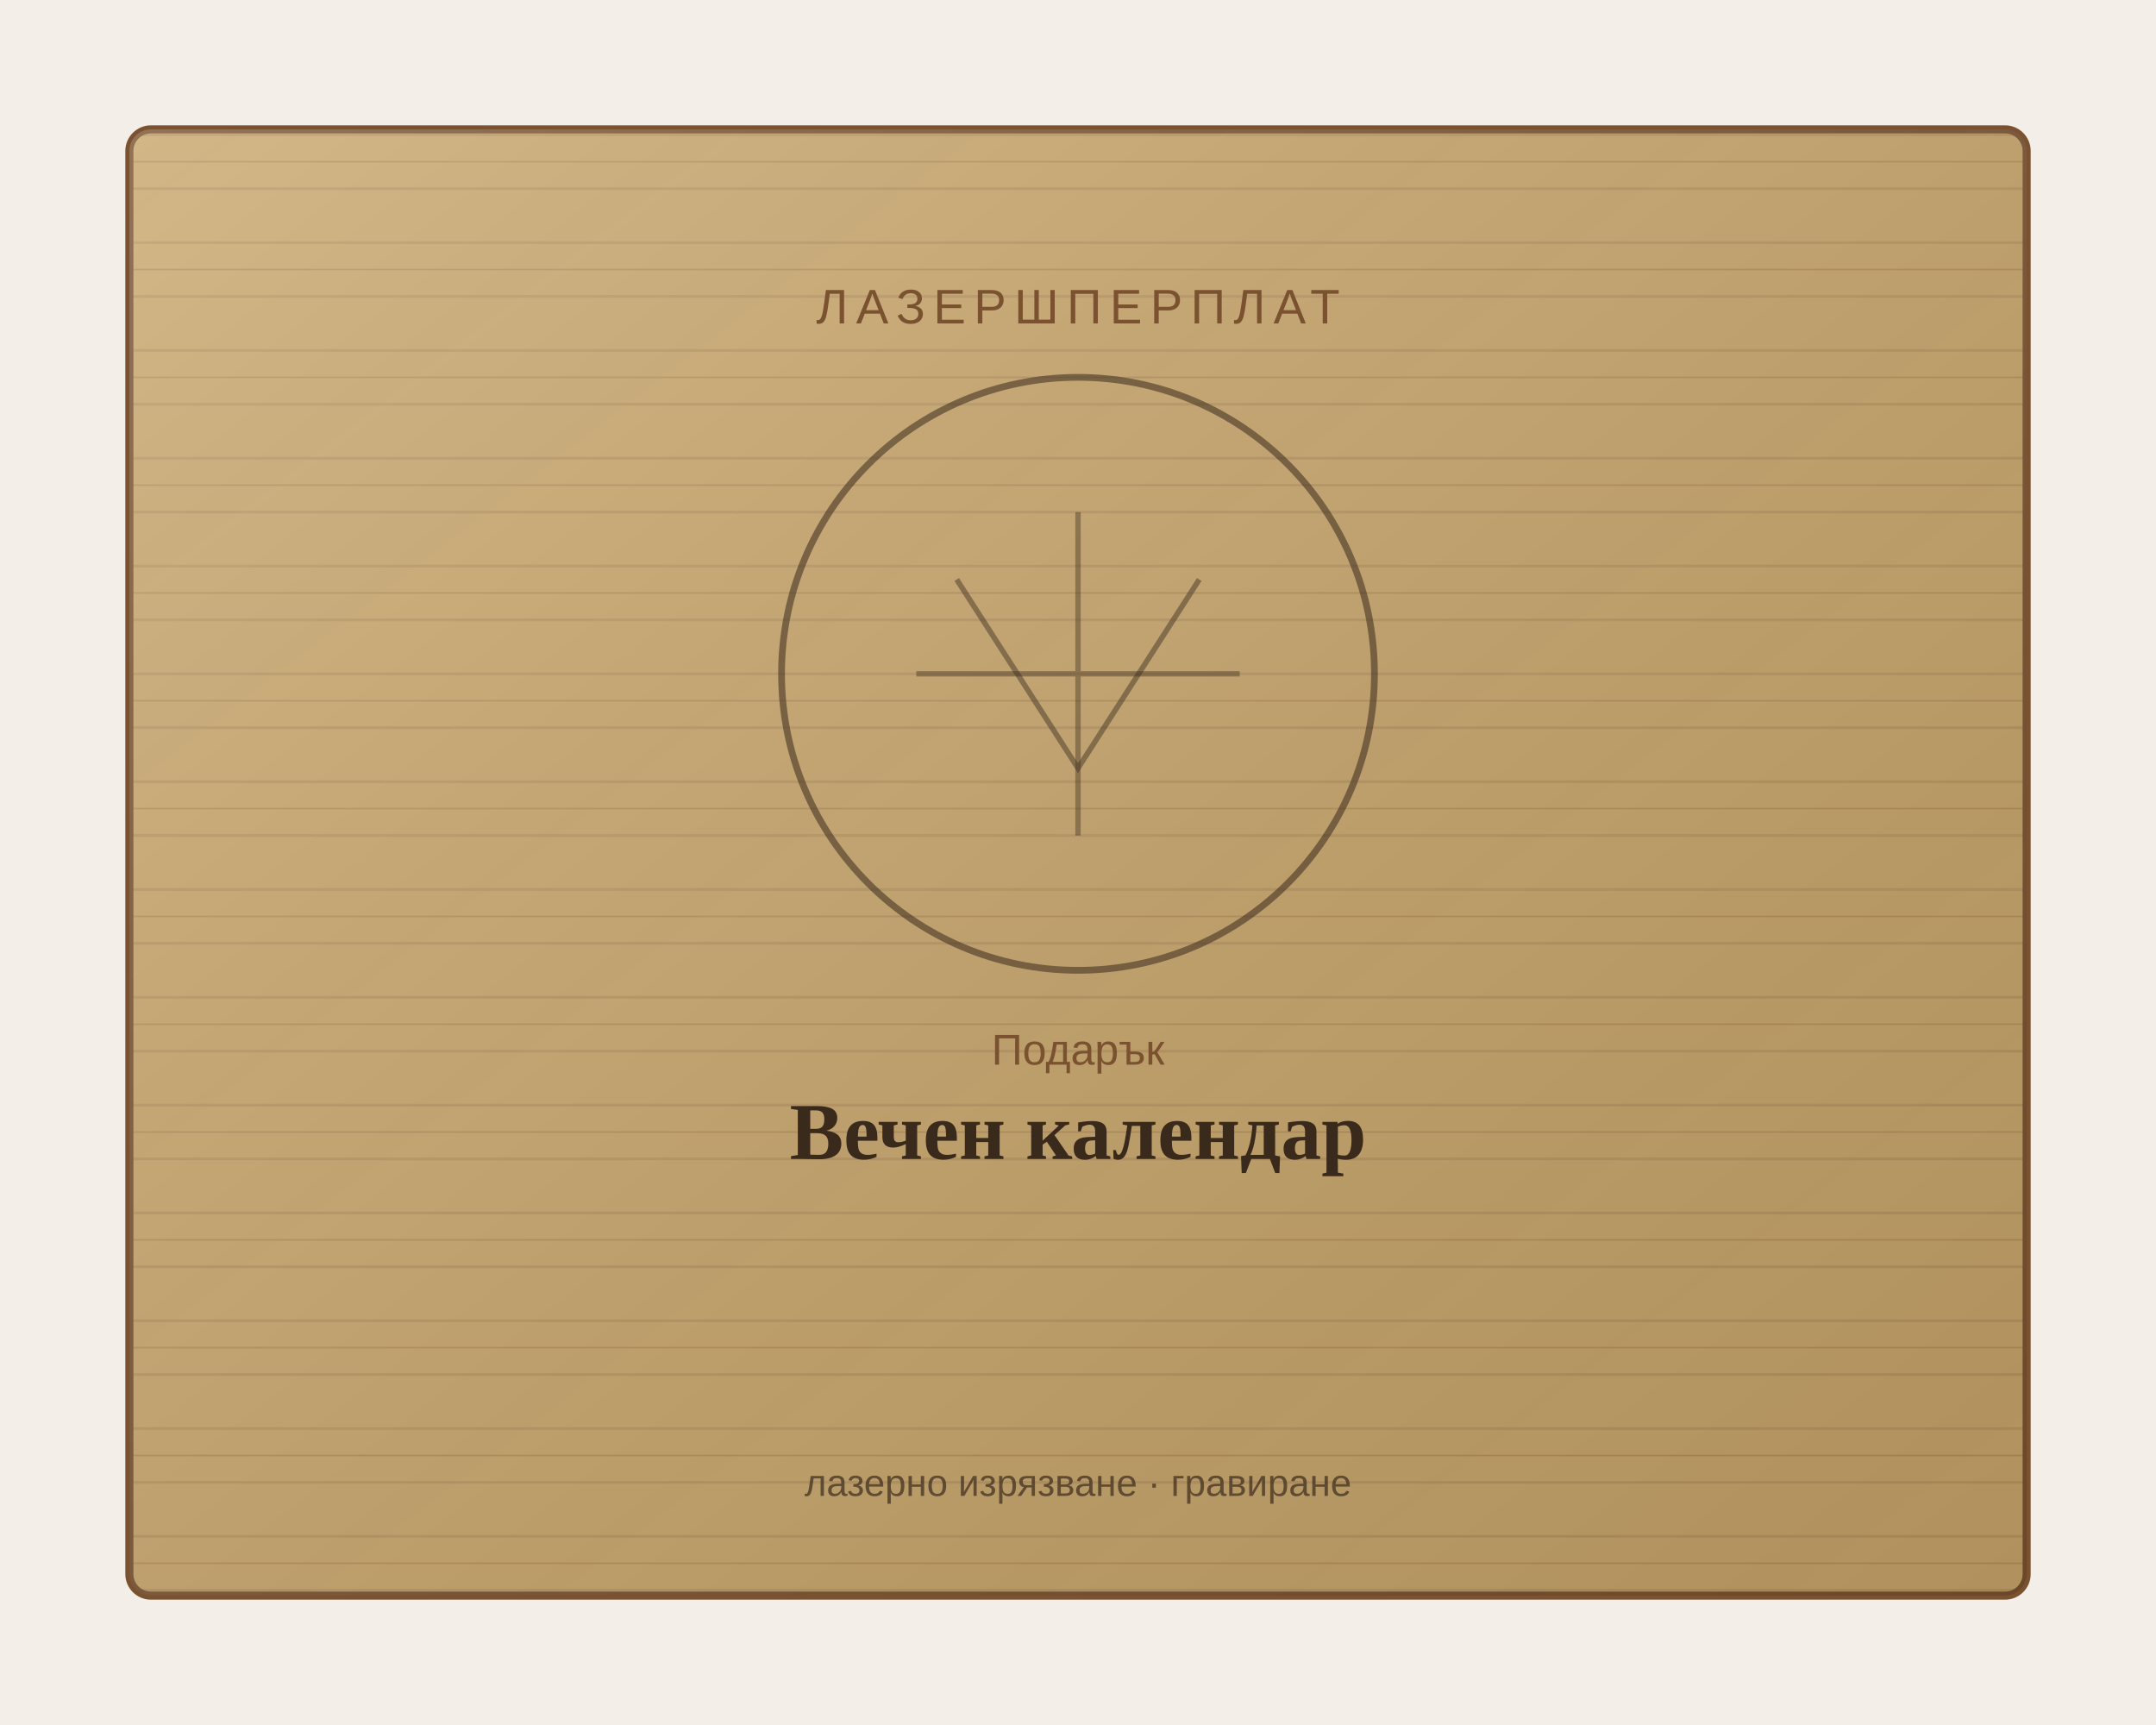
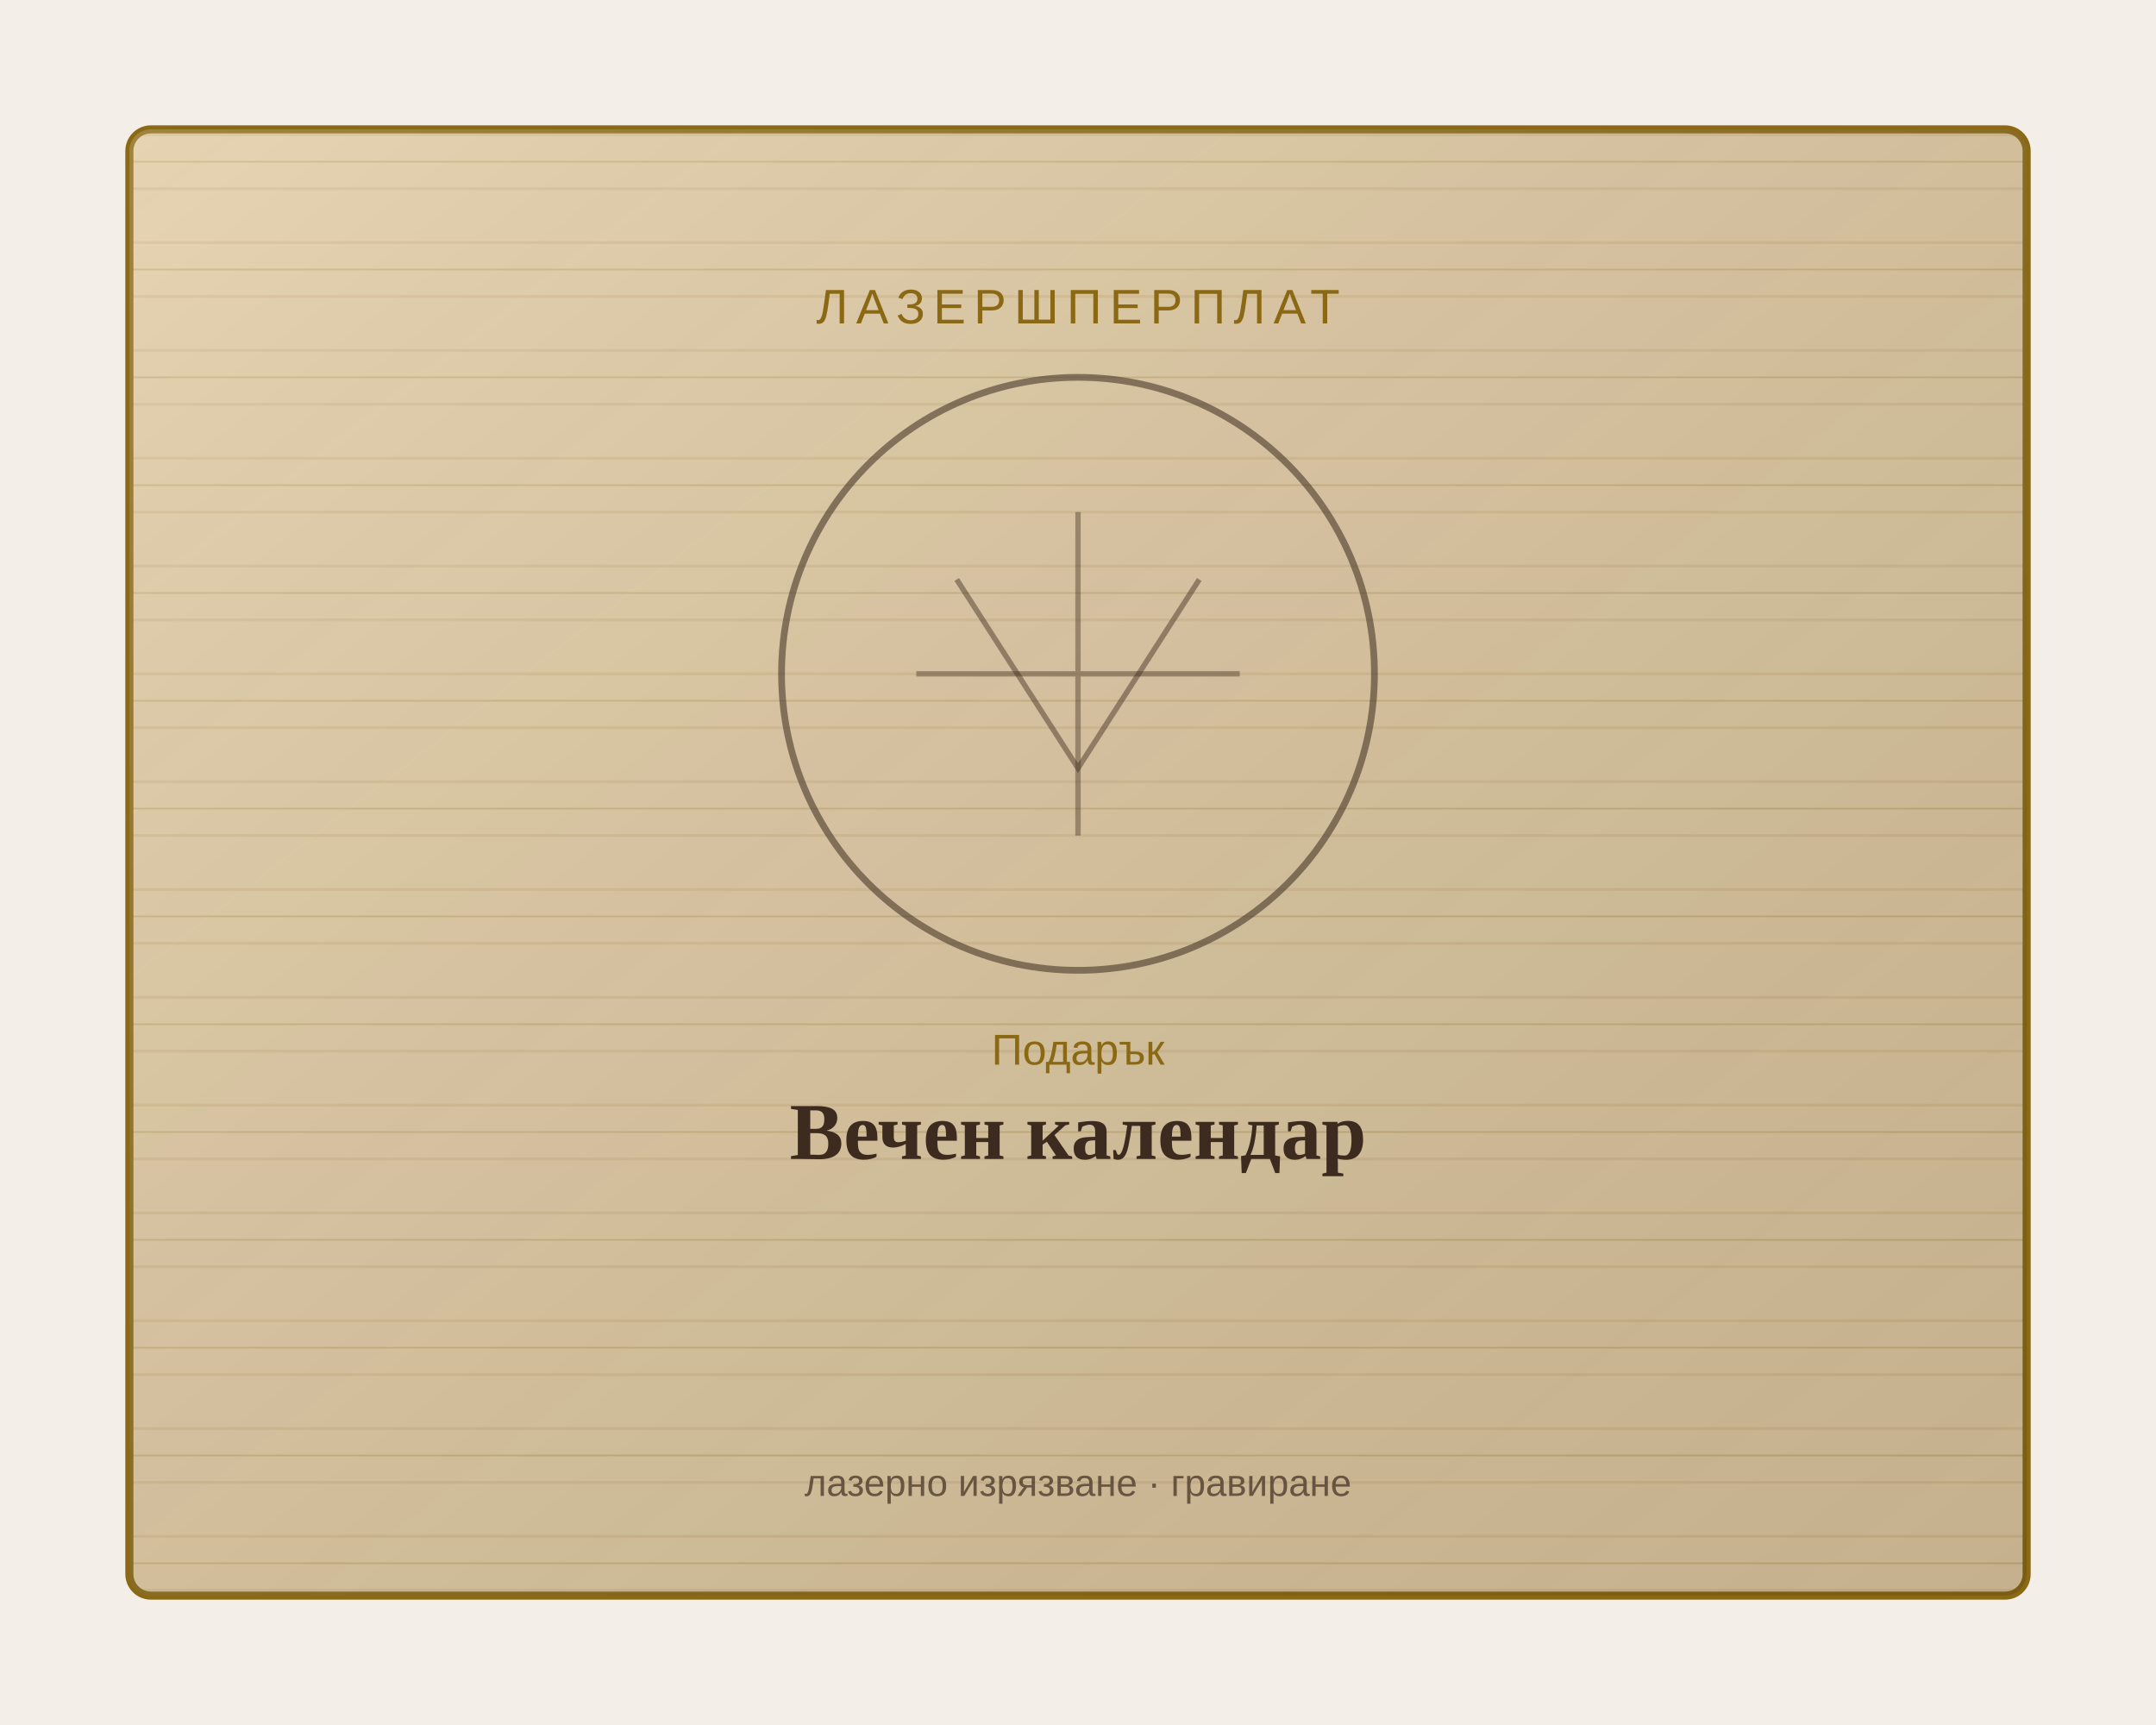
<svg xmlns="http://www.w3.org/2000/svg" width="800" height="640" viewBox="0 0 800 640">
  <defs>
-     <pattern id="grain72" width="40" height="40" patternUnits="userSpaceOnUse">
-       <rect width="40" height="40" fill="#c9a66b" />
-       <path d="M0 10 H40 M0 30 H40" stroke="#9e7b4f" stroke-width="1" opacity="0.35" />
-       <path d="M0 20 H40" stroke="#7a5230" stroke-width="0.6" opacity="0.25" />
+     <pattern id="grain79" width="40" height="40" patternUnits="userSpaceOnUse">
+       <rect width="40" height="40" fill="#e0c9a0" />
+       <path d="M0 10 H40 M0 30 H40" stroke="#c4a574" stroke-width="1" opacity="0.35" />
+       <path d="M0 20 H40" stroke="#8b6914" stroke-width="0.6" opacity="0.25" />
    </pattern>
-     <linearGradient id="shade72" x1="0" y1="0" x2="1" y2="1">
+     <linearGradient id="shade79" x1="0" y1="0" x2="1" y2="1">
      <stop offset="0%" stop-color="#ffffff" stop-opacity="0.18" />
      <stop offset="100%" stop-color="#000000" stop-opacity="0.12" />
    </linearGradient>
  </defs>
  <rect width="800" height="640" fill="#f3efe8" />
-   <rect x="48" y="48" width="704" height="544" rx="8" fill="url(#grain72)" stroke="#7a5230" stroke-width="3" />
-   <rect x="48" y="48" width="704" height="544" rx="8" fill="url(#shade72)" />
-   <circle cx="400" cy="250" r="110" fill="none" stroke="#3a2a1c" stroke-width="2.5" opacity="0.55" />
-   <path d="M340 250 H460 M400 190 V310" stroke="#3a2a1c" stroke-width="2" opacity="0.4" />
-   <path d="M355 215 L400 285 L445 215" fill="none" stroke="#3a2a1c" stroke-width="2" opacity="0.45" />
-   <text x="400" y="120" text-anchor="middle" font-family="Segoe UI, Arial, sans-serif" font-size="18" letter-spacing="3" fill="#7a5230">ЛАЗЕРШПЕРПЛАТ</text>
-   <text x="400" y="395" text-anchor="middle" font-family="Segoe UI, Arial, sans-serif" font-size="16" fill="#7a5230">Подарък</text>
-   <text x="400" y="430" text-anchor="middle" font-family="Georgia, 'Times New Roman', serif" font-size="30" font-weight="700" fill="#3a2a1c">Вечен календар</text>
-   <text x="400" y="555" text-anchor="middle" font-family="Segoe UI, Arial, sans-serif" font-size="14" fill="#3a2a1c" opacity="0.7">лазерно изрязване · гравиране</text>
+   <rect x="48" y="48" width="704" height="544" rx="8" fill="url(#grain79)" stroke="#8b6914" stroke-width="3" />
+   <rect x="48" y="48" width="704" height="544" rx="8" fill="url(#shade79)" />
+   <circle cx="400" cy="250" r="110" fill="none" stroke="#3d2b1f" stroke-width="2.5" opacity="0.55" />
+   <path d="M340 250 H460 M400 190 V310" stroke="#3d2b1f" stroke-width="2" opacity="0.4" />
+   <path d="M355 215 L400 285 L445 215" fill="none" stroke="#3d2b1f" stroke-width="2" opacity="0.45" />
+   <text x="400" y="120" text-anchor="middle" font-family="Segoe UI, Arial, sans-serif" font-size="18" letter-spacing="3" fill="#8b6914">ЛАЗЕРШПЕРПЛАТ</text>
+   <text x="400" y="395" text-anchor="middle" font-family="Segoe UI, Arial, sans-serif" font-size="16" fill="#8b6914">Подарък</text>
+   <text x="400" y="430" text-anchor="middle" font-family="Georgia, 'Times New Roman', serif" font-size="30" font-weight="700" fill="#3d2b1f">Вечен календар</text>
+   <text x="400" y="555" text-anchor="middle" font-family="Segoe UI, Arial, sans-serif" font-size="14" fill="#3d2b1f" opacity="0.7">лазерно изрязване · гравиране</text>
</svg>
